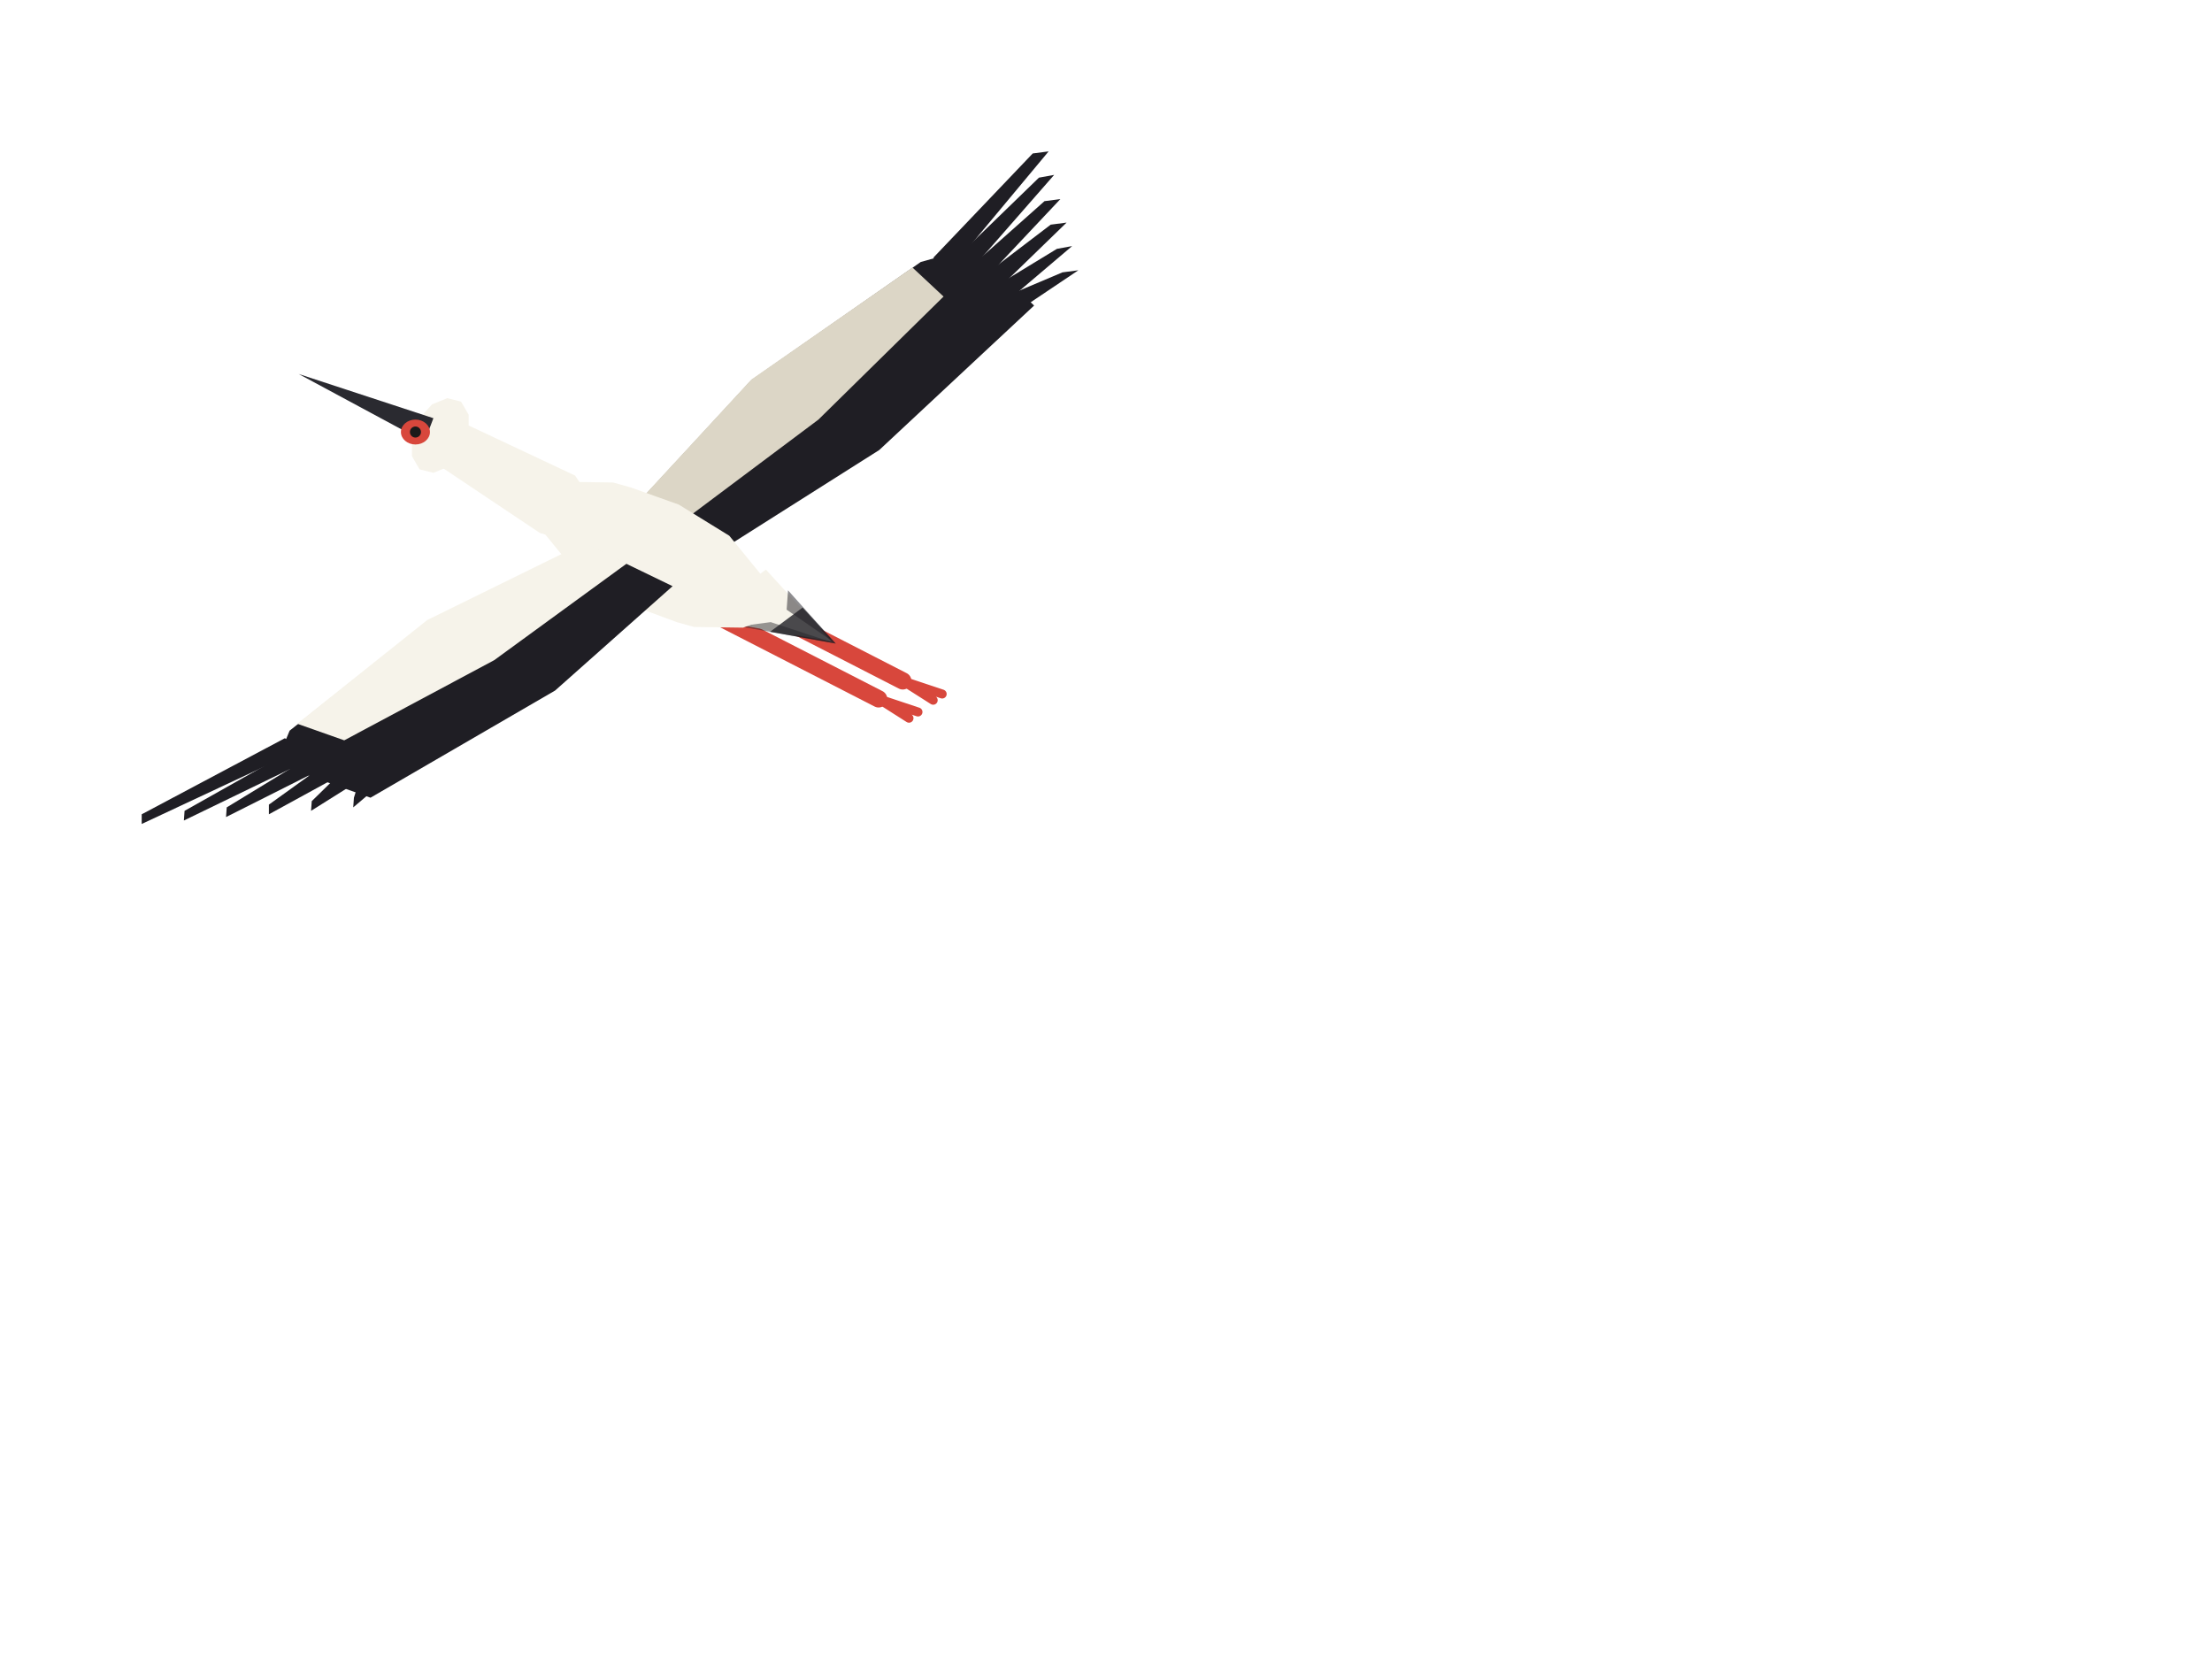
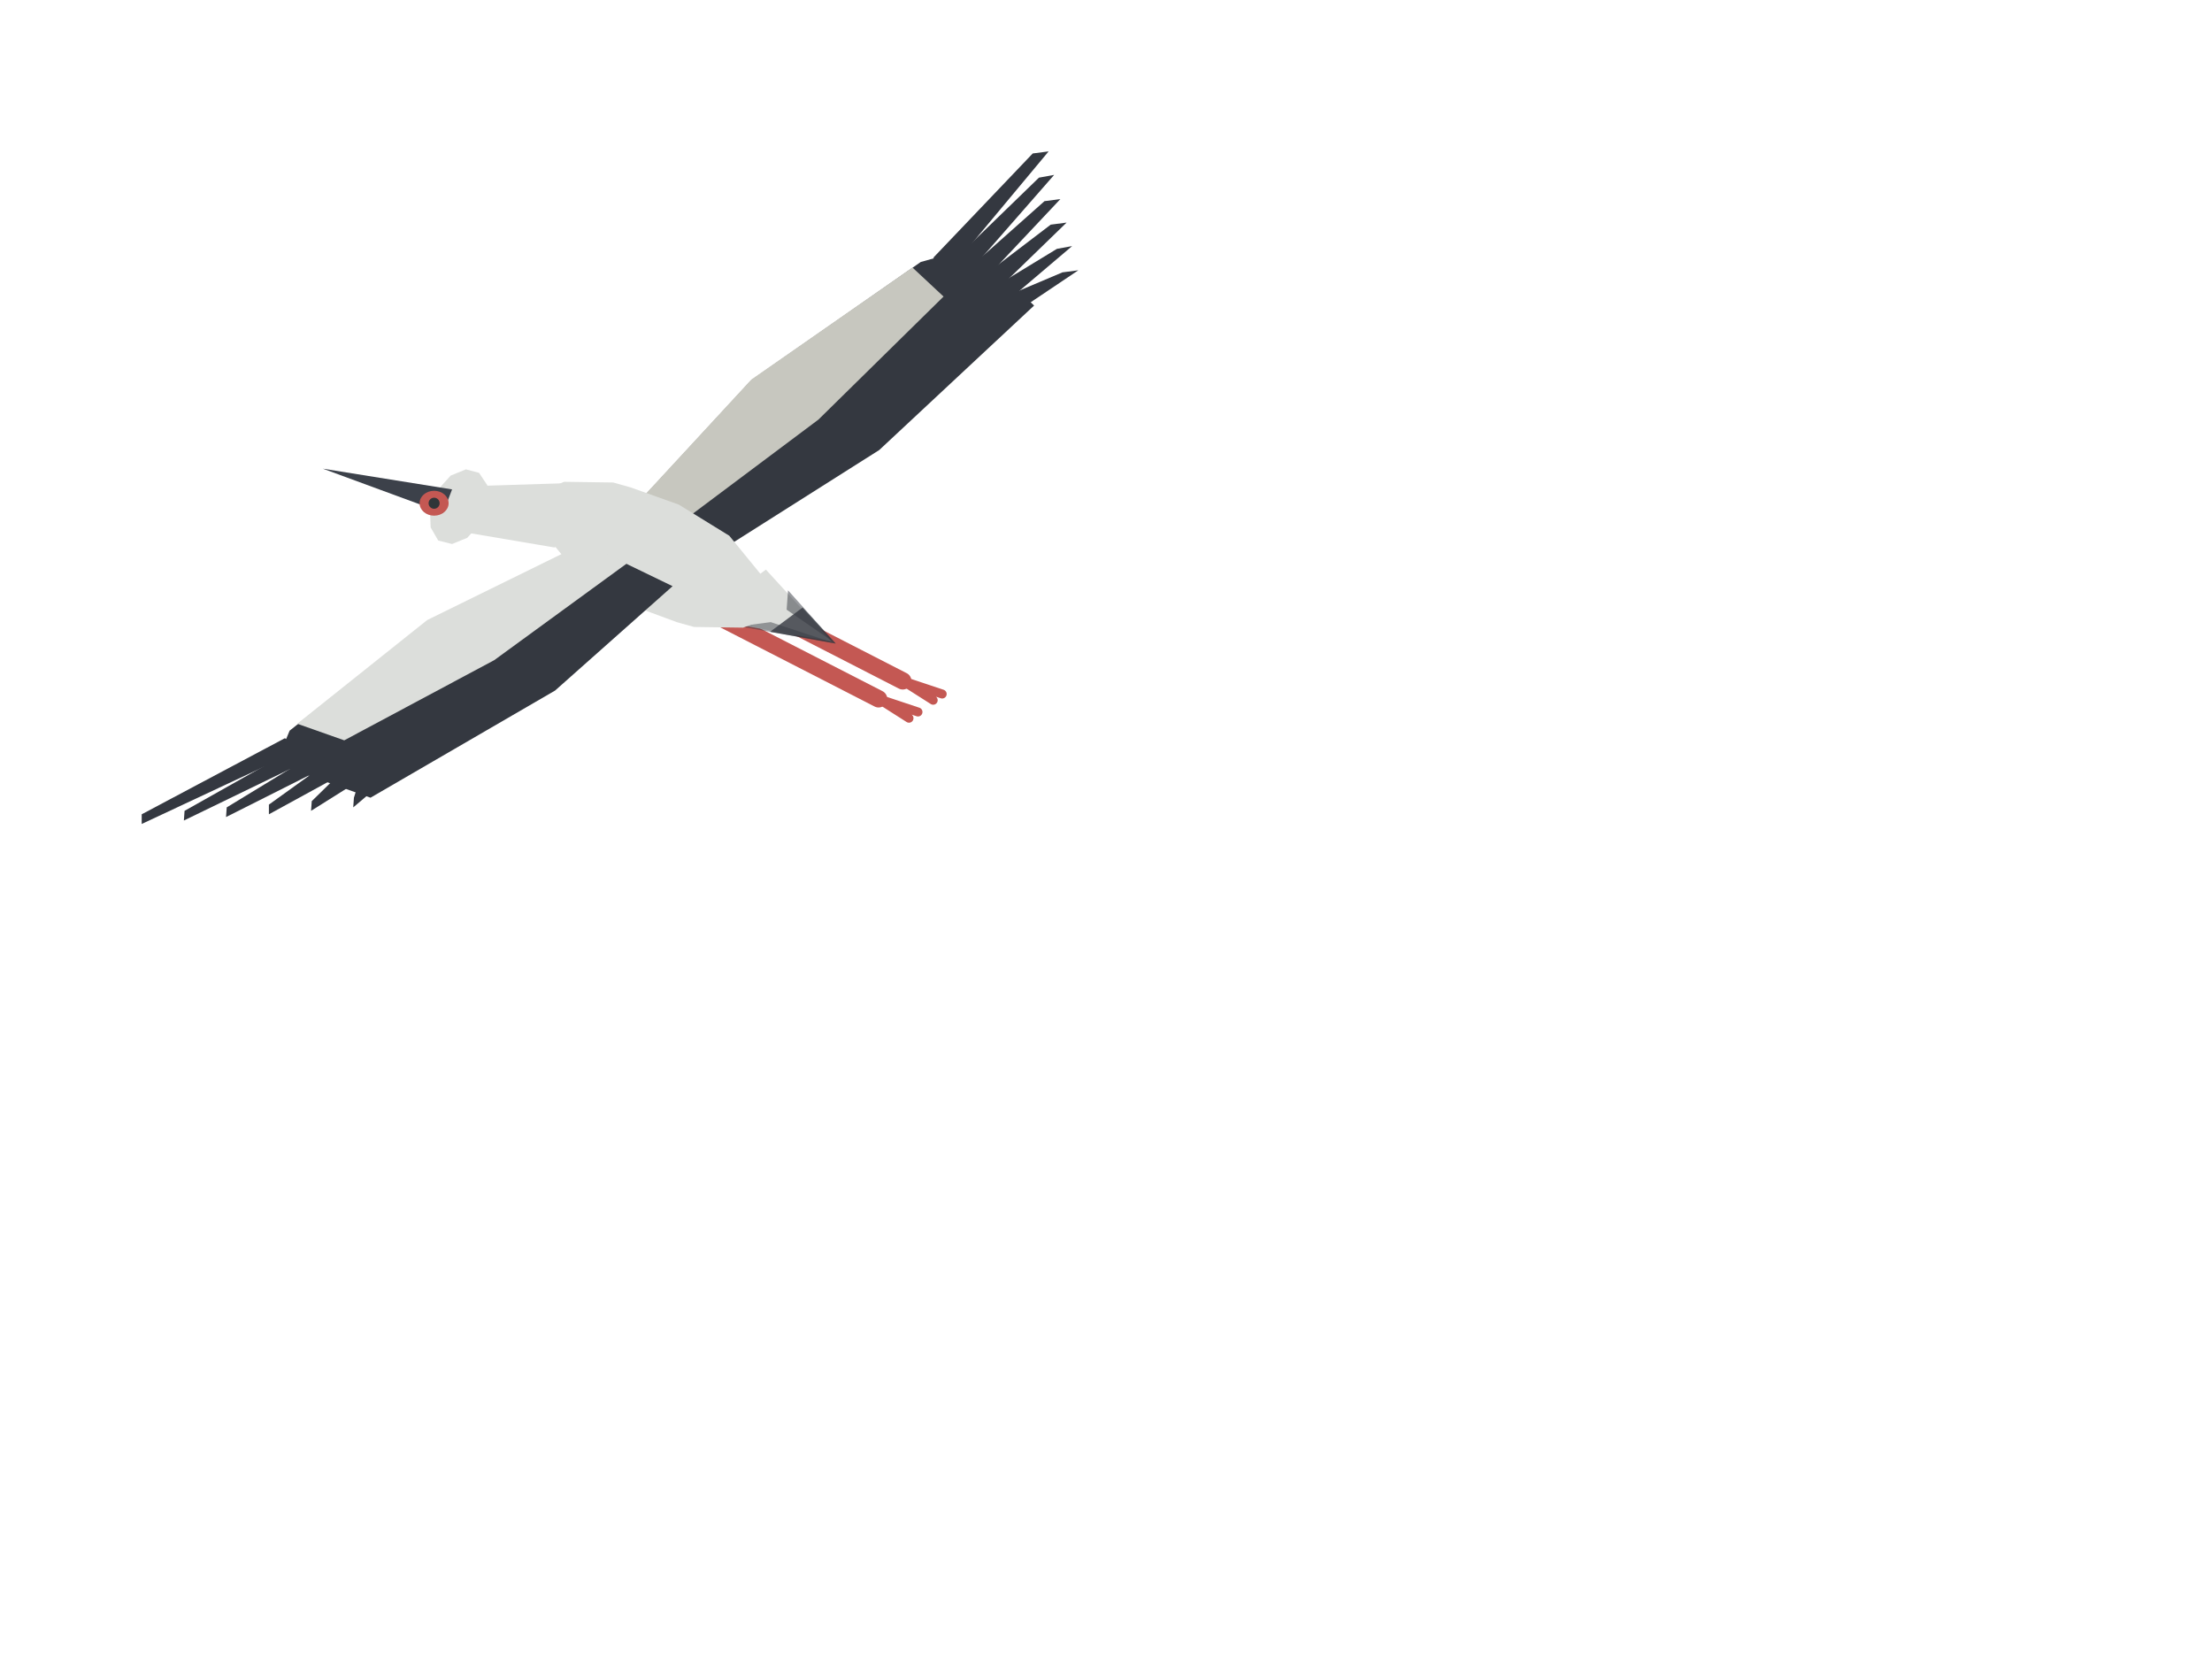
<svg xmlns="http://www.w3.org/2000/svg" width="320" height="240" viewBox="-80 -40 320 240">
-   <path d="M11.7 33.4 L28.7 15 L53.2 -2.1 L60.7 -4.2 L69.6 4.2 L47.2 25.1 L24.3 39.6 Z" fill="#1f1e24" />
-   <path d="M55 -2.7 L69.4 -17.8 L71.7 -18.1 L57.7 -1.3 Z" fill="#1f1e24" />
-   <path d="M57.2 -1.6 L70.3 -14.3 L72.5 -14.7 L59.9 -0.3 Z" fill="#1f1e24" />
-   <path d="M59.4 -0.5 L71.1 -10.9 L73.4 -11.2 L62.1 0.8 Z" fill="#1f1e24" />
-   <path d="M61.5 0.5 L72 -7.5 L74.3 -7.8 L64.3 1.9 Z" fill="#1f1e24" />
-   <path d="M63.7 1.6 L72.9 -4 L75.1 -4.4 L66.5 2.9 Z" fill="#1f1e24" />
-   <path d="M65.9 2.7 L73.7 -0.6 L76 -0.9 L68.7 4 Z" fill="#1f1e24" />
-   <path d="M11.7 33.3 L28.7 14.9 L52 -1.3 L56.5 2.9 L38.4 20.7 L17.7 36.2 Z" fill="#dcd6c6" />
-   <path d="M27.4 46.6 L50.6 58.5" stroke="#d8473c" stroke-width="2.5" stroke-linecap="round" />
-   <path d="M50.6 58.5 L56.3 60.4 M50.6 58.5 L55 61.3" stroke="#d8473c" stroke-width="1.3" stroke-linecap="round" />
-   <path d="M23.9 49.2 L47.1 61.1" stroke="#d8473c" stroke-width="2.5" stroke-linecap="round" />
-   <path d="M47.1 61.1 L52.8 63 M47.1 61.1 L51.5 63.9" stroke="#d8473c" stroke-width="1.3" stroke-linecap="round" />
-   <path d="M30.8 42.4 L40.3 52.8 L21.4 49.4 Z" fill="#f6f3ea" />
-   <path d="M36.1 47.9 L40.9 53.1 L31.4 51.4 Z" fill="#1f1e24" opacity="0.8" />
-   <path d="M34 45.4 L40.9 53.1 L33.8 48.2 Z" fill="#1f1e24" opacity="0.5" />
-   <path d="M26.9 50.6 L40.9 53.1 L31.5 50 Z" fill="#1f1e24" opacity="0.45" />
-   <path d="M-2.1 33.9 L-1.4 31.9 L0 30.4 L1.6 29.7 L8.7 29.8 L11.2 30.5 L18.2 33 L25.5 37.5 L30.4 43.5 L31.2 44.8 L31.2 46.7 L30.5 48.6 L29.1 50.2 L27.5 50.8 L20.4 50.7 L17.9 50 L9.8 47 L3.6 43.1 L-1.3 37.1 L-2.1 35.8 Z" fill="#f6f3ea" />
-   <path d="M-16.5 25 L-15.9 23.2 L-14.7 21.9 L-13.3 21.3 L-12.1 21.6 L3.2 28.8 L4.2 30.3 L4.2 32.6 L3.3 35 L1.7 36.8 L-0.2 37.6 L-1.9 37.1 L-15.8 27.8 L-16.5 26.6 Z" fill="#f6f3ea" />
-   <path d="M-20.4 23.4 L-19.4 20.6 L-17.5 18.5 L-15.3 17.6 L-13.3 18.1 L-12.2 20 L-12.2 22.6 L-13.2 25.4 L-15.1 27.5 L-17.3 28.4 L-19.3 27.9 L-20.4 26 Z" fill="#f6f3ea" />
-   <path d="M-17.3 20.5 L-36.8 14.1 L-18.6 23.9 Z" fill="#2a2a30" />
-   <ellipse cx="-19.9" cy="22.5" rx="2.1" ry="1.8" fill="#d8473c" />
-   <circle cx="-19.9" cy="22.5" r="0.8" fill="#1a1a1a" />
-   <path d="M4.7 38.7 L-18.1 49.8 L-38.1 65.7 L-40.1 70.5 L-26.4 75.4 L0.3 59.9 L17.3 44.8 Z" fill="#1f1e24" />
-   <path d="M-38.8 66.8 L-59.5 77.8 L-59.5 79.2 L-36 68.2 Z" fill="#1f1e24" />
-   <path d="M-36.6 67.9 L-53.3 77.3 L-53.4 78.7 L-33.8 69.2 Z" fill="#1f1e24" />
-   <path d="M-34.4 69 L-47.2 76.8 L-47.3 78.2 L-31.6 70.3 Z" fill="#1f1e24" />
-   <path d="M-32.2 70 L-41.1 76.4 L-41.1 77.8 L-29.4 71.4 Z" fill="#1f1e24" />
-   <path d="M-30 71.1 L-34.9 75.9 L-35 77.3 L-27.2 72.4 Z" fill="#1f1e24" />
-   <path d="M-27.8 72.2 L-28.8 75.4 L-28.9 76.8 L-25 73.5 Z" fill="#1f1e24" />
-   <path d="M4.6 38.5 L-18.2 49.7 L-37 64.7 L-30.2 67.1 L-8.5 55.5 L10.7 41.5 Z" fill="#f6f3ea" />
+   <path d="M11.7 33.4 L28.7 15 L53.2 -2.1 L60.7 -4.2 L69.6 4.2 L47.2 25.1 L24.3 39.6 Z" fill="#343840" />
+   <path d="M55 -2.7 L69.4 -17.8 L71.7 -18.1 L57.7 -1.3 Z" fill="#343840" />
+   <path d="M57.2 -1.6 L70.3 -14.3 L72.5 -14.7 L59.9 -0.3 Z" fill="#343840" />
+   <path d="M59.4 -0.5 L71.1 -10.9 L73.4 -11.2 L62.1 0.8 Z" fill="#343840" />
+   <path d="M61.5 0.5 L72 -7.5 L74.3 -7.8 L64.3 1.9 Z" fill="#343840" />
+   <path d="M63.7 1.6 L72.9 -4 L75.1 -4.4 L66.5 2.9 Z" fill="#343840" />
+   <path d="M65.9 2.7 L73.7 -0.6 L76 -0.9 L68.7 4 Z" fill="#343840" />
+   <path d="M11.7 33.3 L28.7 14.9 L52 -1.3 L56.5 2.9 L38.4 20.7 L17.7 36.2 Z" fill="#c7c7bf" />
+   <path d="M27.4 46.6 L50.6 58.5" stroke="#c45853" stroke-width="2.5" stroke-linecap="round" />
+   <path d="M50.6 58.5 L56.3 60.4 M50.6 58.5 L55 61.3" stroke="#c45853" stroke-width="1.3" stroke-linecap="round" />
+   <path d="M23.9 49.2 L47.1 61.1" stroke="#c45853" stroke-width="2.5" stroke-linecap="round" />
+   <path d="M47.1 61.1 L52.8 63 M47.1 61.1 L51.5 63.9" stroke="#c45853" stroke-width="1.3" stroke-linecap="round" />
+   <path d="M30.8 42.4 L40.3 52.8 L21.4 49.4 Z" fill="#dcdedb" />
+   <path d="M36.1 47.9 L40.9 53.1 L31.4 51.4 Z" fill="#343840" opacity="0.8" />
+   <path d="M34 45.4 L40.9 53.1 L33.8 48.2 Z" fill="#343840" opacity="0.5" />
+   <path d="M26.9 50.6 L40.9 53.1 L31.5 50 Z" fill="#343840" opacity="0.45" />
+   <path d="M-2.1 33.9 L-1.4 31.9 L0 30.4 L1.6 29.7 L8.7 29.8 L11.2 30.5 L18.2 33 L25.5 37.5 L30.4 43.5 L31.2 44.8 L31.2 46.7 L30.5 48.6 L29.1 50.2 L27.5 50.8 L20.4 50.7 L17.9 50 L9.8 47 L3.6 43.1 L-1.3 37.1 L-2.1 35.8 Z" fill="#dcdedb" />
+   <path d="M-14.2 33.9 L-13.5 32.2 L-12.3 30.9 L-10.9 30.3 L2 29.9 L3.6 30.4 L4.6 31.9 L4.6 34.2 L3.7 36.6 L2.1 38.4 L0.2 39.2 L-12.2 37.1 L-13.4 36.8 L-14.2 35.6 Z" fill="#dcdedb" />
+   <path d="M-17.8 33.7 L-16.7 30.9 L-14.8 28.8 L-12.6 27.9 L-10.7 28.4 L-9.5 30.2 L-9.5 32.9 L-10.5 35.7 L-12.4 37.8 L-14.6 38.7 L-16.6 38.2 L-17.7 36.3 Z" fill="#dcdedb" />
+   <path d="M-14.6 30.8 L-33.3 27.8 L-15.9 34.2 Z" fill="#3c414a" />
+   <ellipse cx="-17.2" cy="32.8" rx="2.1" ry="1.8" fill="#c45853" />
+   <circle cx="-17.2" cy="32.8" r="0.8" fill="#303538" />
+   <path d="M4.7 38.7 L-18.1 49.8 L-38.1 65.7 L-40.1 70.5 L-26.4 75.4 L0.3 59.9 L17.3 44.8 Z" fill="#343840" />
+   <path d="M-38.8 66.8 L-59.5 77.8 L-59.5 79.2 L-36 68.2 Z" fill="#343840" />
+   <path d="M-36.6 67.9 L-53.3 77.3 L-53.4 78.7 L-33.8 69.2 Z" fill="#343840" />
+   <path d="M-34.4 69 L-47.2 76.8 L-47.3 78.2 L-31.6 70.3 Z" fill="#343840" />
+   <path d="M-32.2 70 L-41.1 76.4 L-41.1 77.8 L-29.4 71.4 Z" fill="#343840" />
+   <path d="M-30 71.1 L-34.9 75.9 L-35 77.3 L-27.2 72.4 Z" fill="#343840" />
+   <path d="M-27.8 72.2 L-28.8 75.4 L-28.9 76.8 L-25 73.5 Z" fill="#343840" />
+   <path d="M4.6 38.5 L-18.2 49.7 L-37 64.7 L-30.2 67.1 L-8.5 55.5 L10.7 41.5 Z" fill="#dcdedb" />
</svg>
